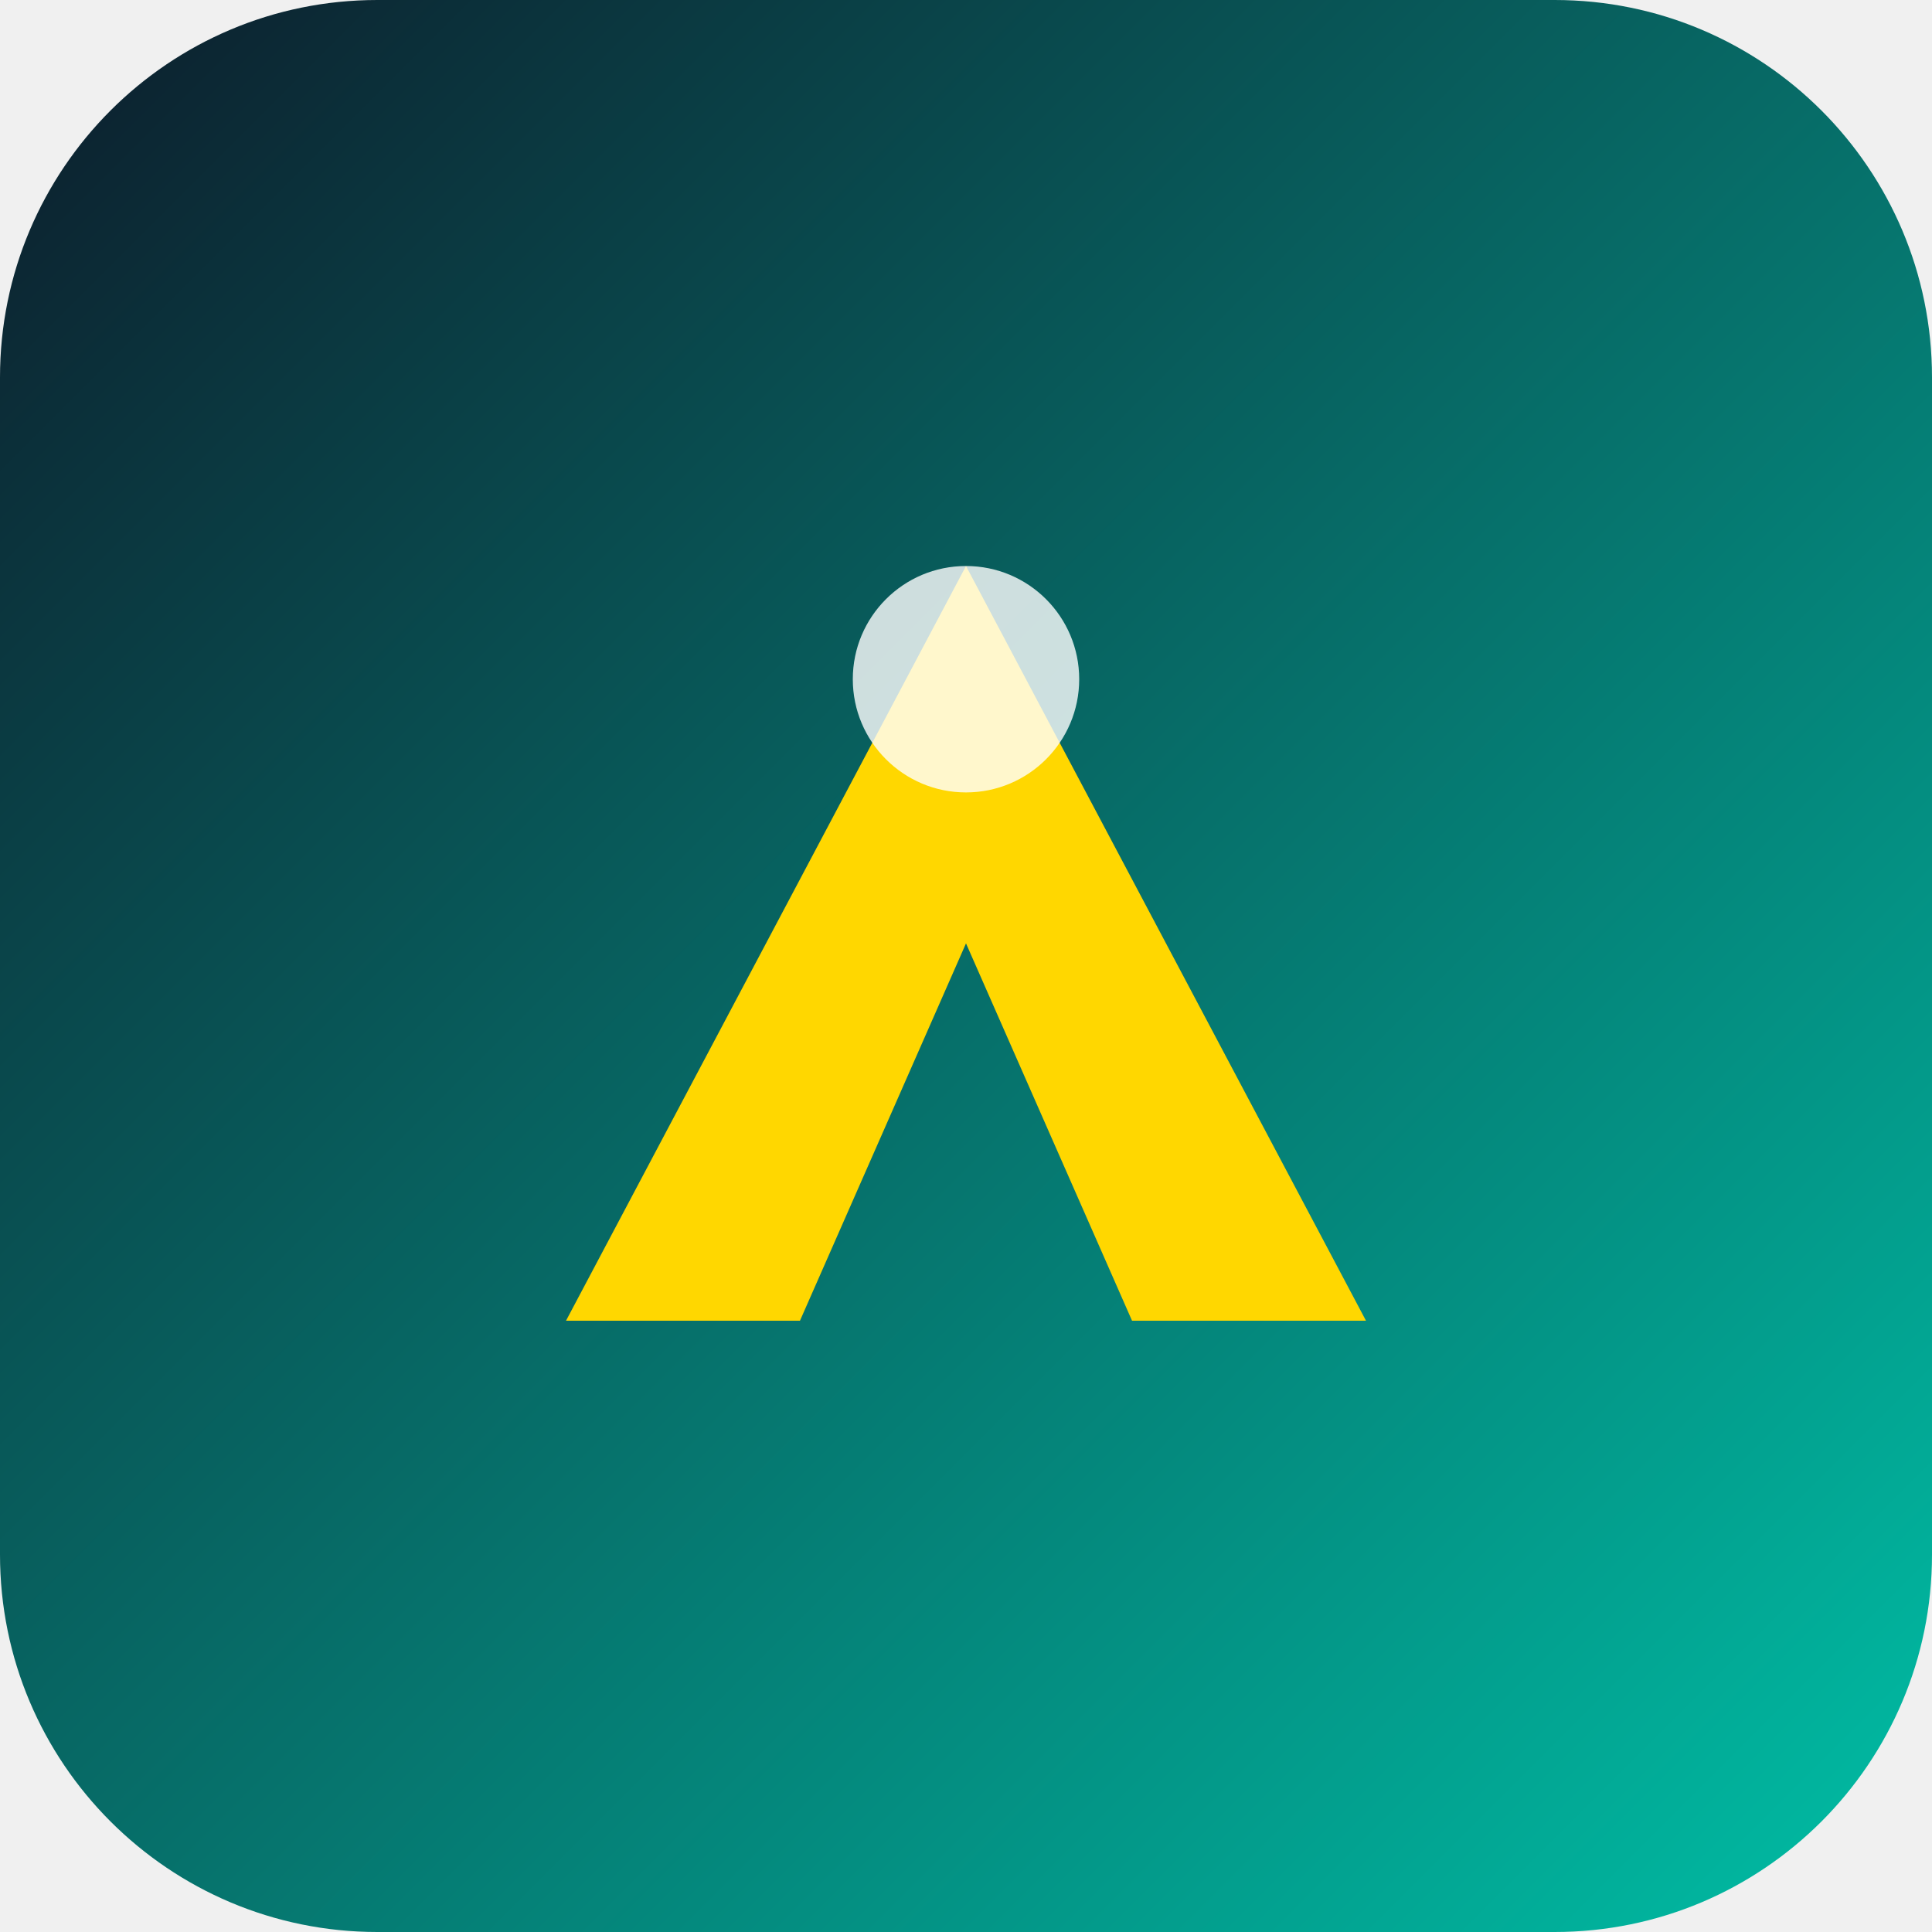
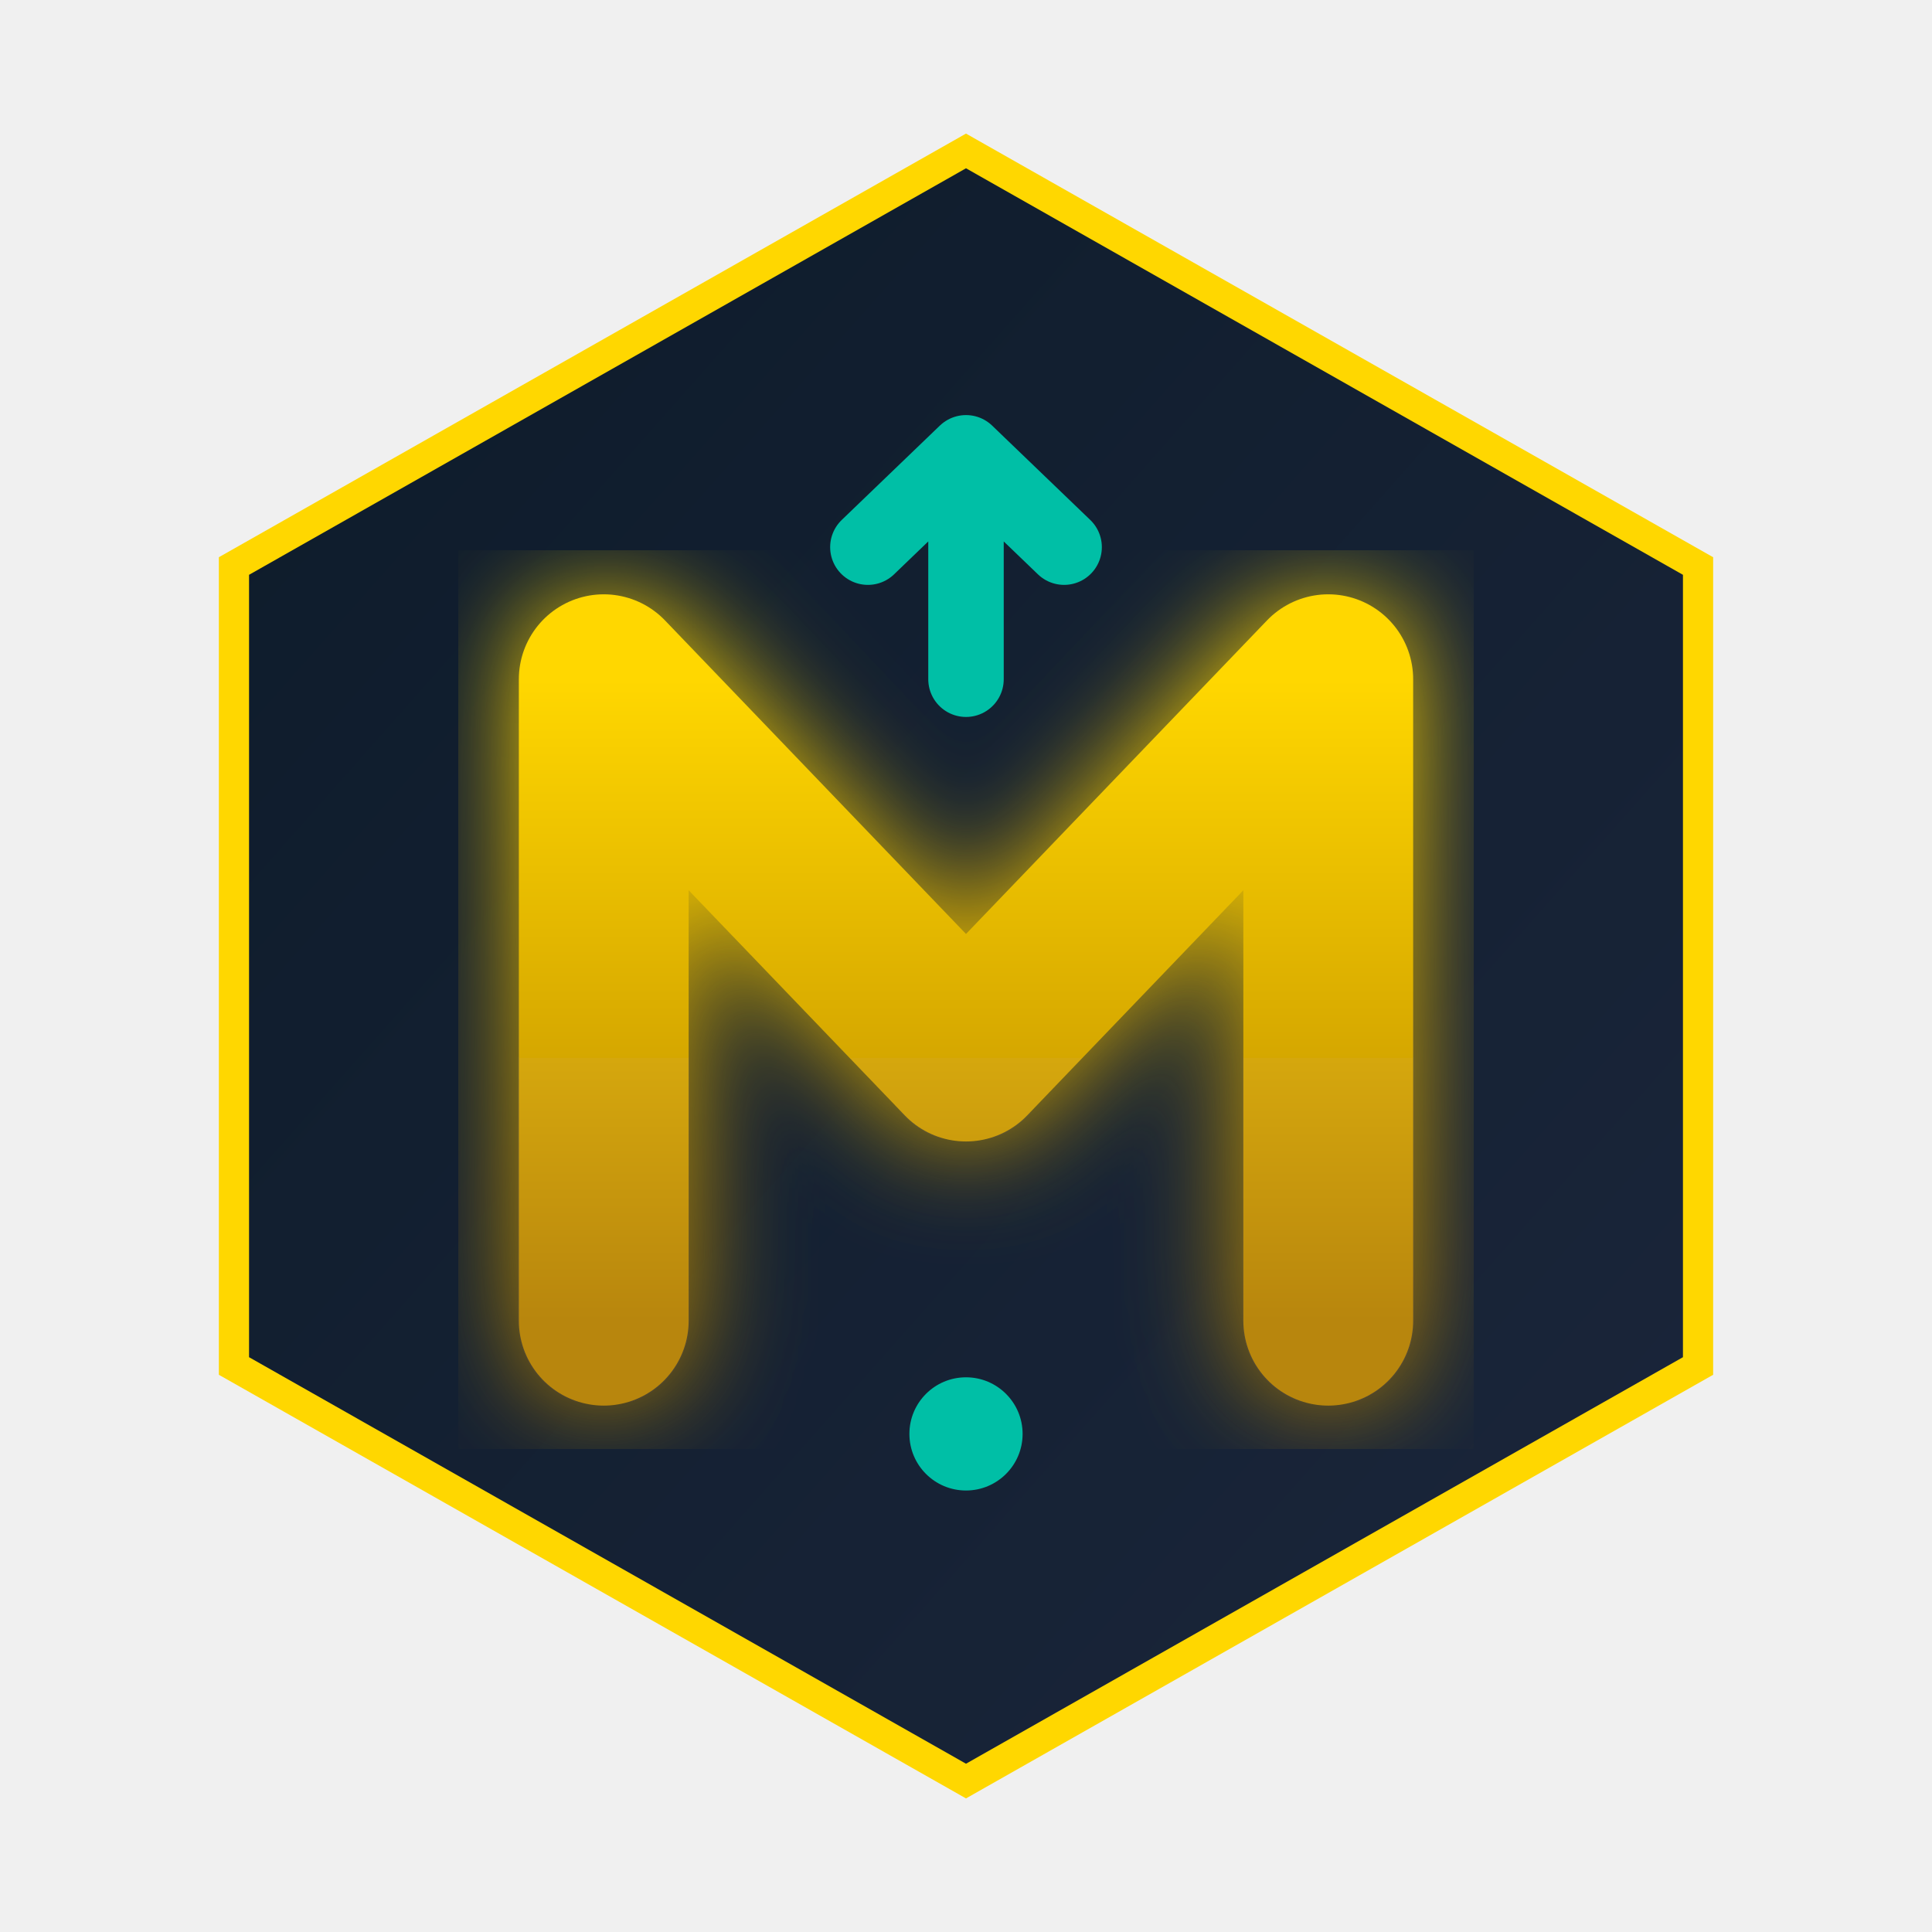
<svg xmlns="http://www.w3.org/2000/svg" width="512" height="512" viewBox="0 0 512 512">
  <defs>
-     <linearGradient id="grad1" x1="0%" y1="0%" x2="100%" y2="100%">
+     <linearGradient id="mainGrad" x1="0%" y1="0%" x2="100%" y2="100%">
      <stop offset="0%" style="stop-color:#0D1B2A;stop-opacity:1" />
-       <stop offset="100%" style="stop-color:#00BFA6;stop-opacity:1" />
+       <stop offset="100%" style="stop-color:#1B263B;stop-opacity:1" />
    </linearGradient>
+     <linearGradient id="goldGrad" x1="0%" y1="0%" x2="0%" y2="100%">
+       <stop offset="0%" style="stop-color:#FFD700;stop-opacity:1" />
+       <stop offset="100%" style="stop-color:#B8860B;stop-opacity:1" />
+     </linearGradient>
+     <filter id="glow" x="-20%" y="-20%" width="140%" height="140%">
+       <feGaussianBlur stdDeviation="15" result="blur" />
+       <feComposite in="SourceGraphic" in2="blur" operator="over" />
+     </filter>
  </defs>
-   <rect width="512" height="512" rx="100" fill="url(#grad1)" />
-   <path d="M150 350 L256 150 L362 350 L300 350 L256 250 L212 350 Z" fill="#FFD700" />
-   <circle cx="256" cy="180" r="30" fill="#FFFFFF" opacity="0.8" />
+   <path d="M256 40 L450 150 L450 362 L256 472 L62 362 L62 150 Z" fill="url(#mainGrad)" stroke="#FFD700" stroke-width="8" />
+   <path d="M160 350 L160 180 L256 280 L352 180 L352 350" fill="none" stroke="url(#goldGrad)" stroke-width="45" stroke-linecap="round" stroke-linejoin="round" filter="url(#glow)" />
+   <path d="M256 180 L256 120 L230 145 M256 120 L282 145" fill="none" stroke="#00BFA6" stroke-width="20" stroke-linecap="round" stroke-linejoin="round" />
+   <circle cx="256" cy="380" r="15" fill="#00BFA6" />
</svg>
